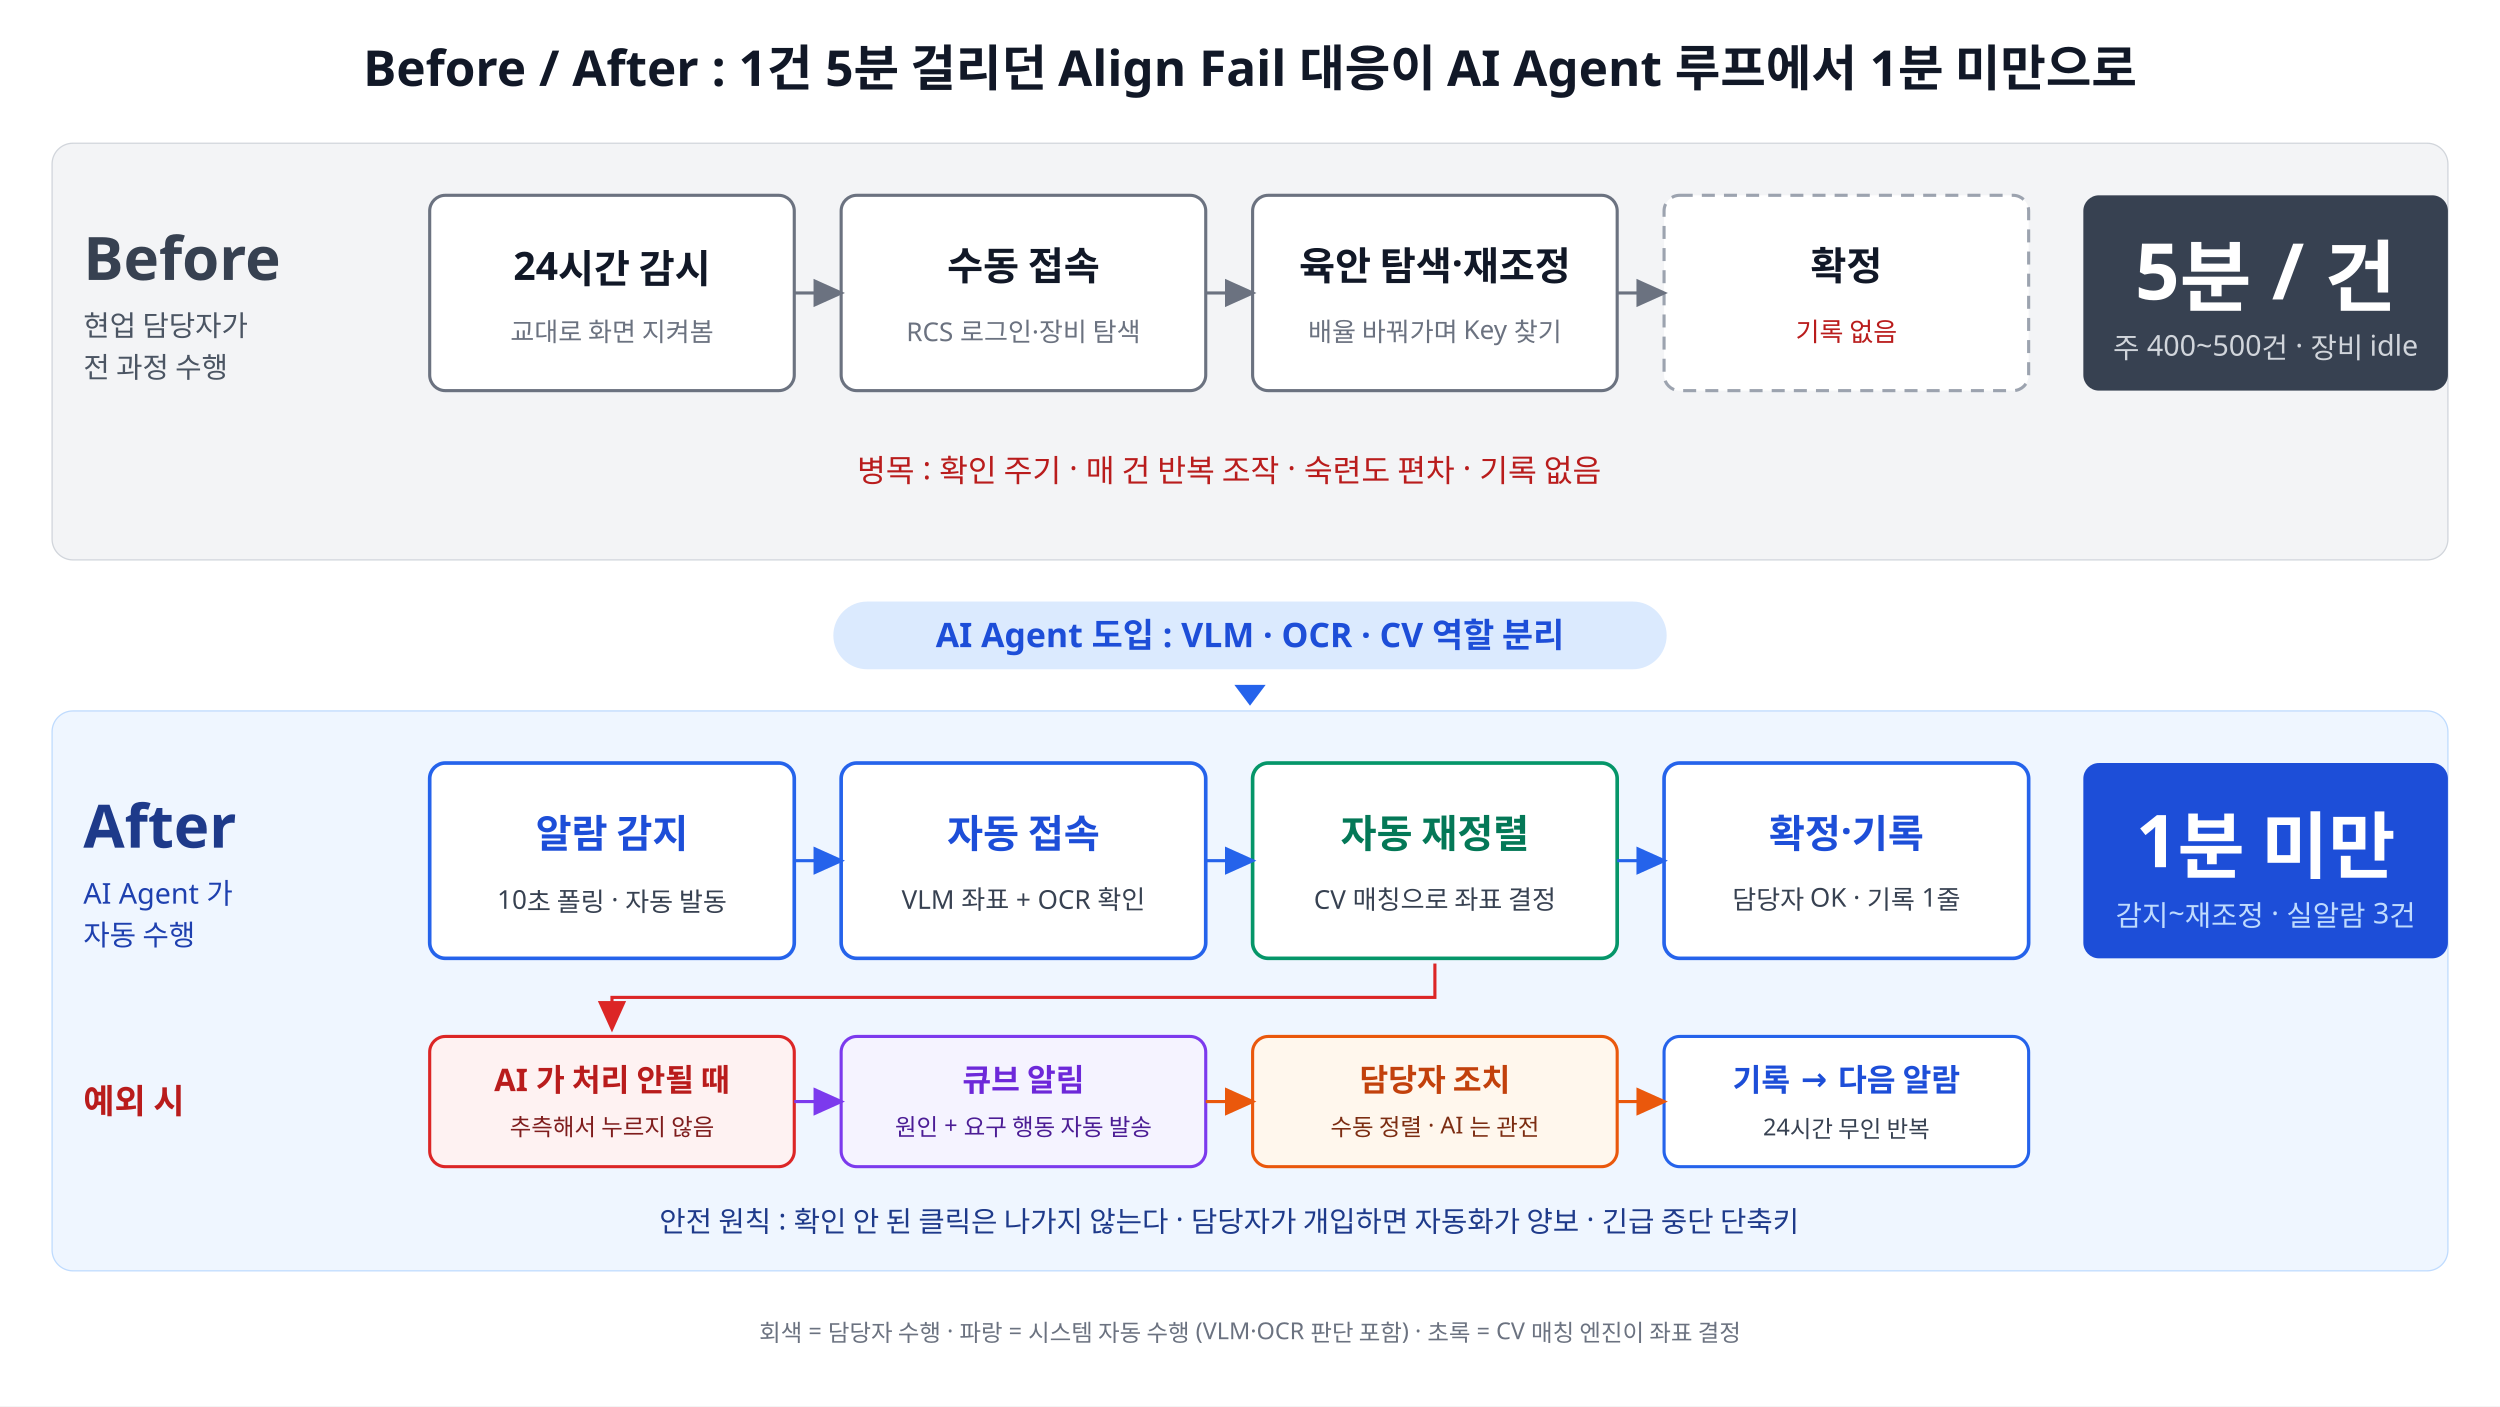
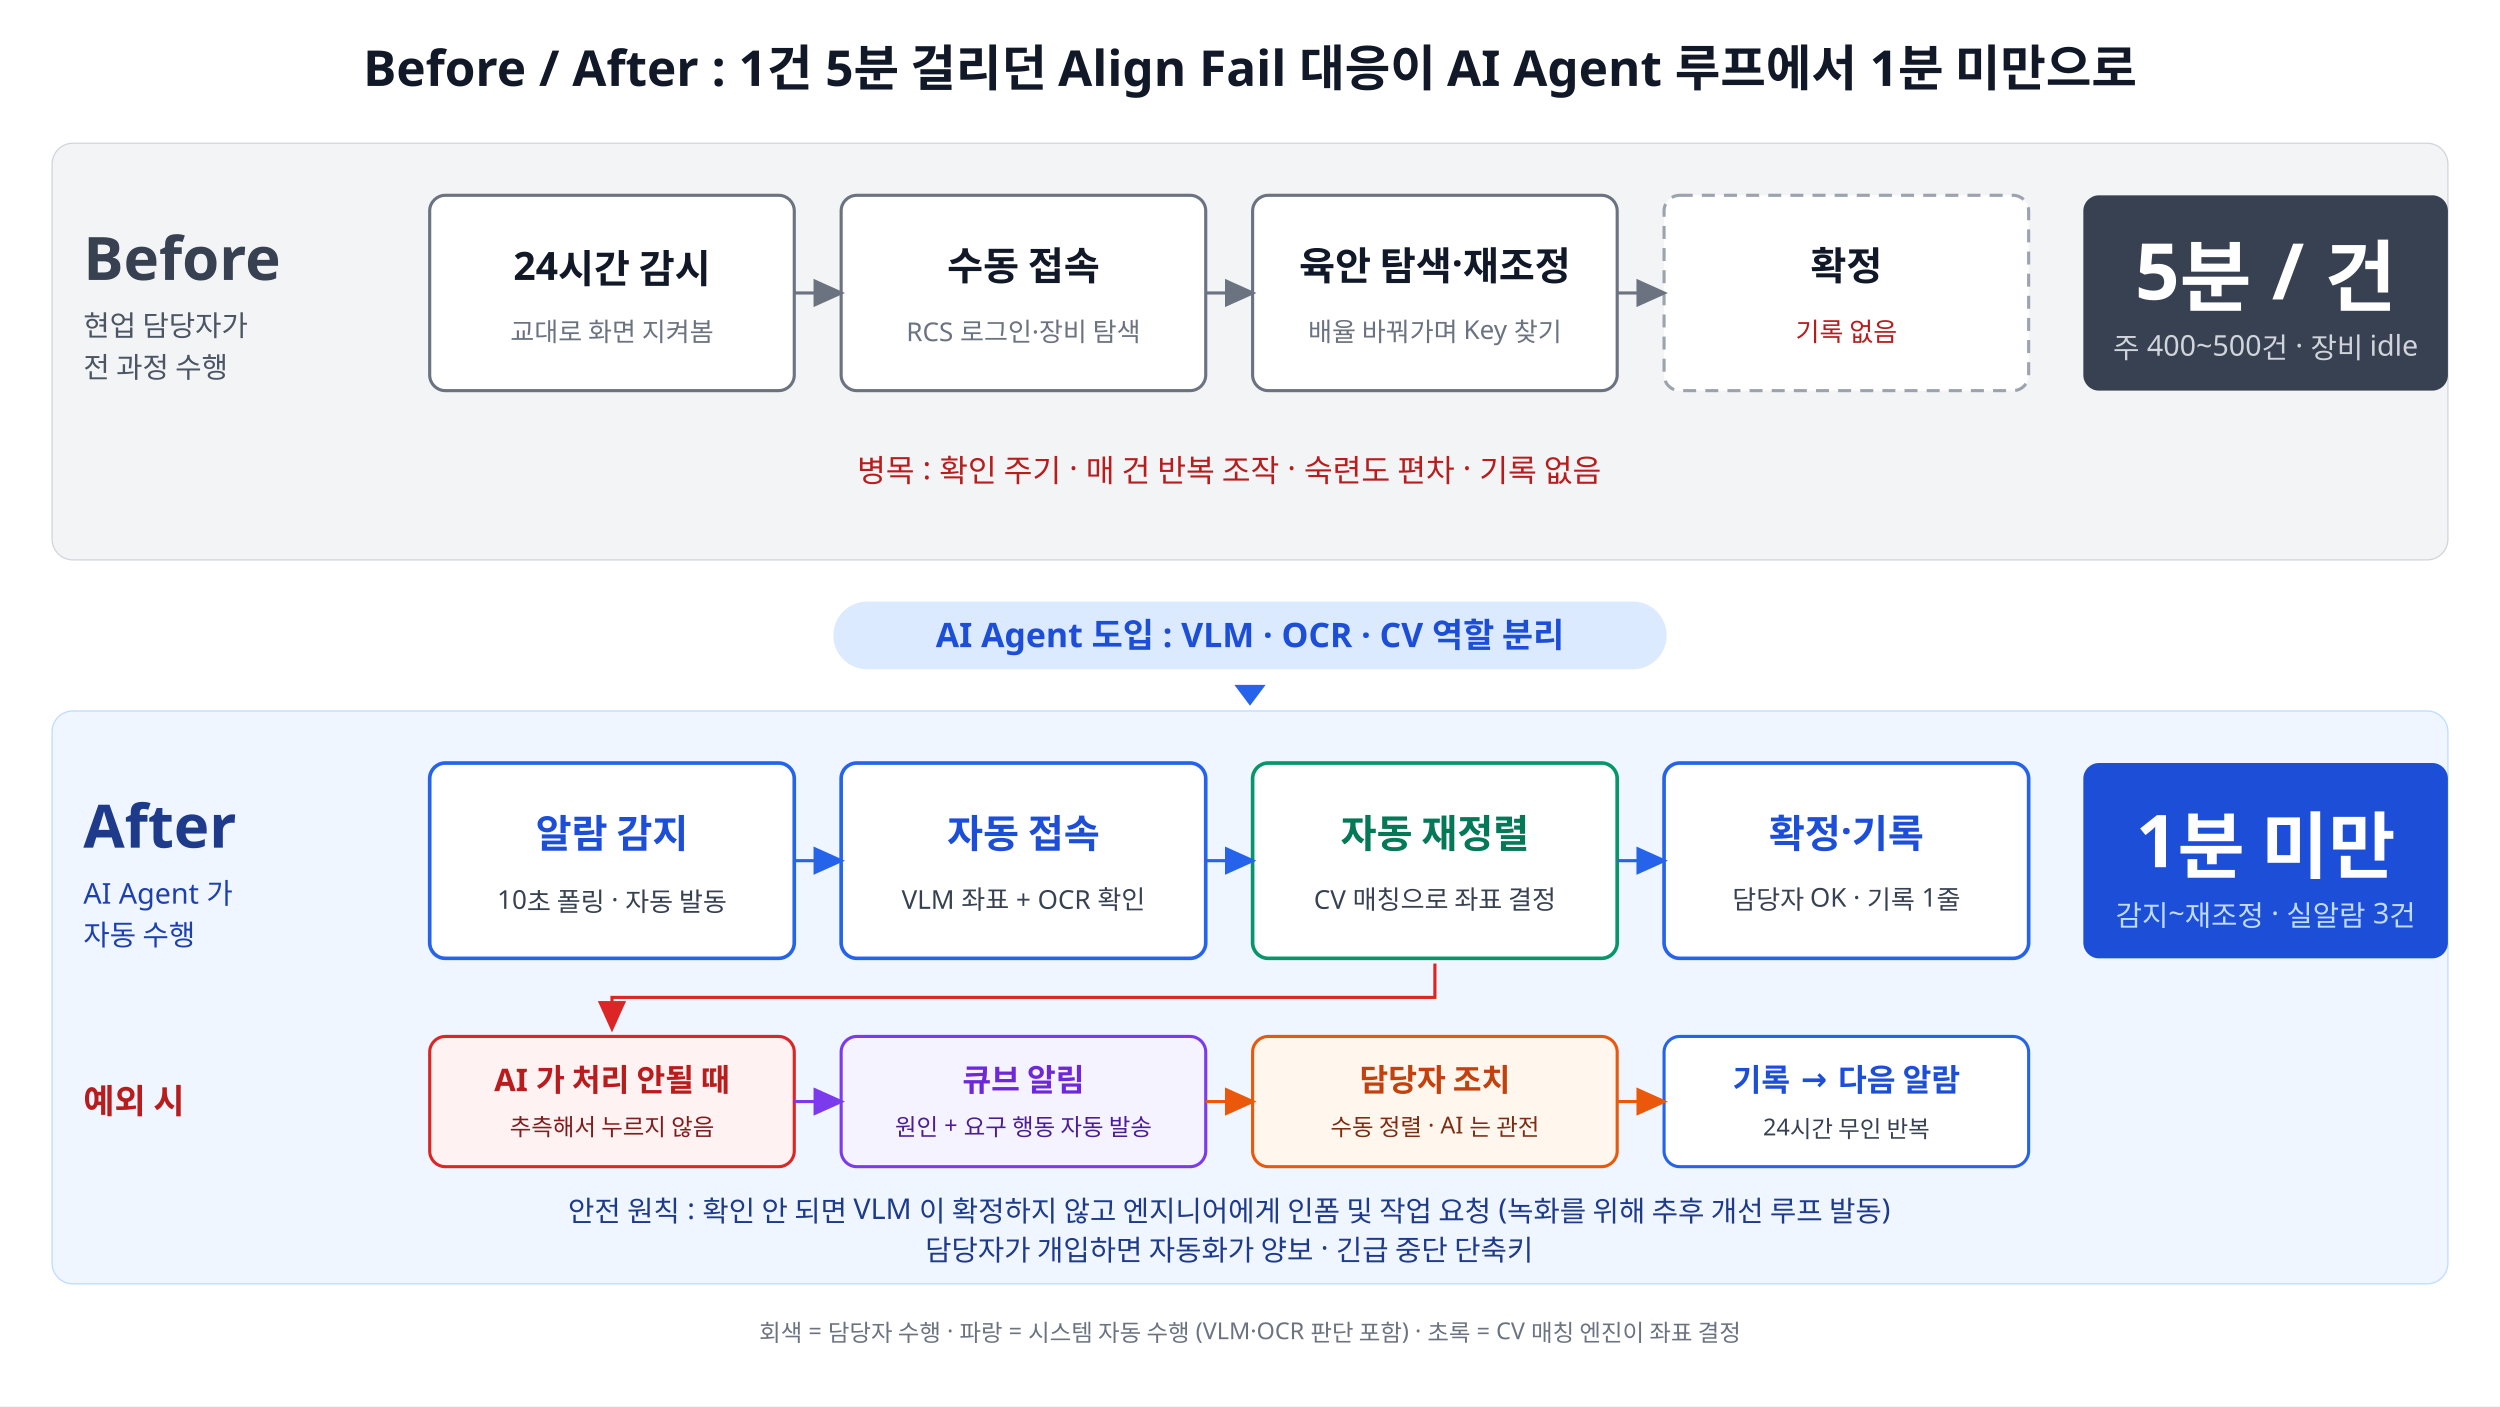
<svg xmlns="http://www.w3.org/2000/svg" width="1920" height="1080" viewBox="0 0 1920 1080" font-family="Apple SD Gothic Neo, Malgun Gothic, NanumGothic, sans-serif">
  <rect width="1920" height="1080" fill="#ffffff" />
  <text x="960" y="66" text-anchor="middle" font-size="38" font-weight="700" fill="#111827">Before / After : 1건 5분 걸리던 Align Fail 대응이 AI Agent 루프에서 1분 미만으로</text>
  <rect x="40" y="110" width="1840" height="320" rx="16" fill="#f3f4f6" stroke="#d1d5db" />
  <text x="64" y="215" font-size="46" font-weight="700" fill="#374151">Before</text>
  <text x="64" y="258" font-size="22" fill="#4b5563">현업 담당자가</text>
  <text x="64" y="290" font-size="22" fill="#4b5563">전 과정 수행</text>
  <g font-size="30" font-weight="700" fill="#111827" text-anchor="middle">
    <rect x="330" y="150" width="280" height="150" rx="12" fill="#ffffff" stroke="#6b7280" stroke-width="2.4" />
    <text x="470" y="215">24시간 감시</text>
    <text x="470" y="262" font-size="20" font-weight="400" fill="#6b7280">교대로 화면 지켜봄</text>
    <rect x="646" y="150" width="280" height="150" rx="12" fill="#ffffff" stroke="#6b7280" stroke-width="2.4" />
    <text x="786" y="215">수동 접속</text>
    <text x="786" y="262" font-size="20" font-weight="400" fill="#6b7280">RCS 로그인·장비 탐색</text>
    <rect x="962" y="150" width="280" height="150" rx="12" fill="#ffffff" stroke="#6b7280" stroke-width="2.4" />
    <text x="1102" y="215">육안 탐색·재조정</text>
    <text x="1102" y="262" font-size="20" font-weight="400" fill="#6b7280">배율 바꿔가며 Key 찾기</text>
    <rect x="1278" y="150" width="280" height="150" rx="12" fill="#ffffff" stroke="#9ca3af" stroke-width="2.4" stroke-dasharray="10 7" />
    <text x="1418" y="215">확정</text>
    <text x="1418" y="262" font-size="20" font-weight="400" fill="#b91c1c">기록 없음</text>
  </g>
  <g stroke="#6b7280" stroke-width="2.4" fill="#6b7280">
    <path d="M610 225 L630 225" />
    <path d="M626 216 L646 225 L626 234 Z" />
    <path d="M926 225 L946 225" />
    <path d="M942 216 L962 225 L942 234 Z" />
    <path d="M1242 225 L1262 225" />
    <path d="M1258 216 L1278 225 L1258 234 Z" />
  </g>
  <rect x="1600" y="150" width="280" height="150" rx="12" fill="#374151" />
  <text x="1740" y="230" text-anchor="middle" font-size="60" font-weight="700" fill="#ffffff">5분 / 건</text>
  <text x="1740" y="275" text-anchor="middle" font-size="22" fill="#d1d5db">주 400~500건 · 장비 idle</text>
  <text x="944" y="370" text-anchor="middle" font-size="24" fill="#b91c1c">병목 : 확인 주기 · 매 건 반복 조작 · 숙련도 편차 · 기록 없음</text>
  <rect x="640" y="462" width="640" height="52" rx="26" fill="#dbeafe" />
  <text x="960" y="497" text-anchor="middle" font-size="26" font-weight="700" fill="#1d4ed8">AI Agent 도입 : VLM · OCR · CV 역할 분리</text>
  <path d="M960 516 L960 528" />
  <path d="M948 526 L960 542 L972 526 Z" fill="#2563eb" />
-   <rect x="40" y="546" width="1840" height="430" rx="16" fill="#eff6ff" stroke="#bfdbfe" />
+   <rect x="40" y="546" width="1840" height="440" rx="16" fill="#eff6ff" stroke="#bfdbfe" />
  <text x="64" y="651" font-size="46" font-weight="700" fill="#1e3a8a">After</text>
  <text x="64" y="694" font-size="22" fill="#1e40af">AI Agent 가</text>
  <text x="64" y="726" font-size="22" fill="#1e40af">자동 수행</text>
  <g font-size="30" font-weight="700" fill="#1d4ed8" text-anchor="middle">
    <rect x="330" y="586" width="280" height="150" rx="12" fill="#ffffff" stroke="#2563eb" stroke-width="2.8" />
    <text x="470" y="651">알람 감지</text>
    <text x="470" y="698" font-size="20" font-weight="400" fill="#374151">10초 폴링 · 자동 발동</text>
    <rect x="646" y="586" width="280" height="150" rx="12" fill="#ffffff" stroke="#2563eb" stroke-width="2.8" />
    <text x="786" y="651">자동 접속</text>
    <text x="786" y="698" font-size="20" font-weight="400" fill="#374151">VLM 좌표 + OCR 확인</text>
    <rect x="962" y="586" width="280" height="150" rx="12" fill="#ffffff" stroke="#059669" stroke-width="2.8" />
    <text x="1102" y="651" fill="#047857">자동 재정렬</text>
    <text x="1102" y="698" font-size="20" font-weight="400" fill="#374151">CV 매칭으로 좌표 결정</text>
    <rect x="1278" y="586" width="280" height="150" rx="12" fill="#ffffff" stroke="#2563eb" stroke-width="2.8" />
    <text x="1418" y="651">확정·기록</text>
    <text x="1418" y="698" font-size="20" font-weight="400" fill="#374151">담당자 OK · 기록 1줄</text>
  </g>
  <g stroke="#2563eb" stroke-width="2.4" fill="#2563eb">
    <path d="M610 661 L630 661" />
    <path d="M626 652 L646 661 L626 670 Z" />
    <path d="M926 661 L946 661" />
    <path d="M942 652 L962 661 L942 670 Z" />
    <path d="M1242 661 L1262 661" />
    <path d="M1258 652 L1278 661 L1258 670 Z" />
  </g>
  <rect x="1600" y="586" width="280" height="150" rx="12" fill="#1d4ed8" />
  <text x="1740" y="666" text-anchor="middle" font-size="56" font-weight="700" fill="#ffffff">1분 미만</text>
  <text x="1740" y="711" text-anchor="middle" font-size="22" fill="#bfdbfe">감지~재조정 · 실알람 3건</text>
  <g stroke="#dc2626" stroke-width="2.4" fill="#dc2626">
    <path d="M1102 740 L1102 766 L470 766 L470 772" fill="none" />
    <path d="M461 770 L470 790 L479 770 Z" />
  </g>
  <text x="64" y="855" font-size="26" font-weight="700" fill="#b91c1c">예외 시</text>
  <g font-size="24" font-weight="700" text-anchor="middle">
    <rect x="330" y="796" width="280" height="100" rx="12" fill="#fef2f2" stroke="#dc2626" stroke-width="2.4" />
    <text x="470" y="838" fill="#b91c1c">AI 가 처리 안될 때</text>
    <text x="470" y="872" font-size="18" font-weight="400" fill="#7f1d1d">추측해서 누르지 않음</text>
    <rect x="646" y="796" width="280" height="100" rx="12" fill="#f5f3ff" stroke="#7c3aed" stroke-width="2.4" />
    <text x="786" y="838" fill="#6d28d9">큐브 알림</text>
    <text x="786" y="872" font-size="18" font-weight="400" fill="#4c1d95">원인 + 요구 행동 자동 발송</text>
    <rect x="962" y="796" width="280" height="100" rx="12" fill="#fff7ed" stroke="#ea580c" stroke-width="2.4" />
    <text x="1102" y="838" fill="#c2410c">담당자 조치</text>
    <text x="1102" y="872" font-size="18" font-weight="400" fill="#7c2d12">수동 정렬 · AI 는 관전</text>
    <rect x="1278" y="796" width="280" height="100" rx="12" fill="#ffffff" stroke="#2563eb" stroke-width="2.4" />
    <text x="1418" y="838" fill="#1d4ed8">기록 → 다음 알람</text>
    <text x="1418" y="872" font-size="18" font-weight="400" fill="#374151">24시간 무인 반복</text>
  </g>
  <g stroke="#7c3aed" stroke-width="2.4" fill="#7c3aed">
    <path d="M610 846 L630 846" />
    <path d="M626 837 L646 846 L626 855 Z" />
  </g>
  <g stroke="#ea580c" stroke-width="2.4" fill="#ea580c">
    <path d="M926 846 L946 846" />
    <path d="M942 837 L962 846 L942 855 Z" />
    <path d="M1242 846 L1262 846" />
    <path d="M1258 837 L1278 846 L1258 855 Z" />
  </g>
-   <text x="944" y="946" text-anchor="middle" font-size="22" fill="#1e3a8a">안전 원칙 : 확인 안 된 클릭은 나가지 않는다 · 담당자가 개입하면 자동화가 양보 · 긴급 중단 단축키</text>
+   <text x="944" y="938" text-anchor="middle" font-size="22" fill="#1e3a8a">안전 원칙 : 확인 안 되면 VLM 이 확정하지 않고 엔지니어에게 인폼 및 작업 요청 (녹화를 위해 추후 개선 루프 발동)</text>
+   <text x="944" y="968" text-anchor="middle" font-size="22" fill="#1e3a8a">담당자가 개입하면 자동화가 양보 · 긴급 중단 단축키</text>
  <text x="960" y="1030" text-anchor="middle" font-size="18" fill="#6b7280">회색 = 담당자 수행 · 파랑 = 시스템 자동 수행 (VLM·OCR 판단 포함) · 초록 = CV 매칭 엔진이 좌표 결정</text>
</svg>
